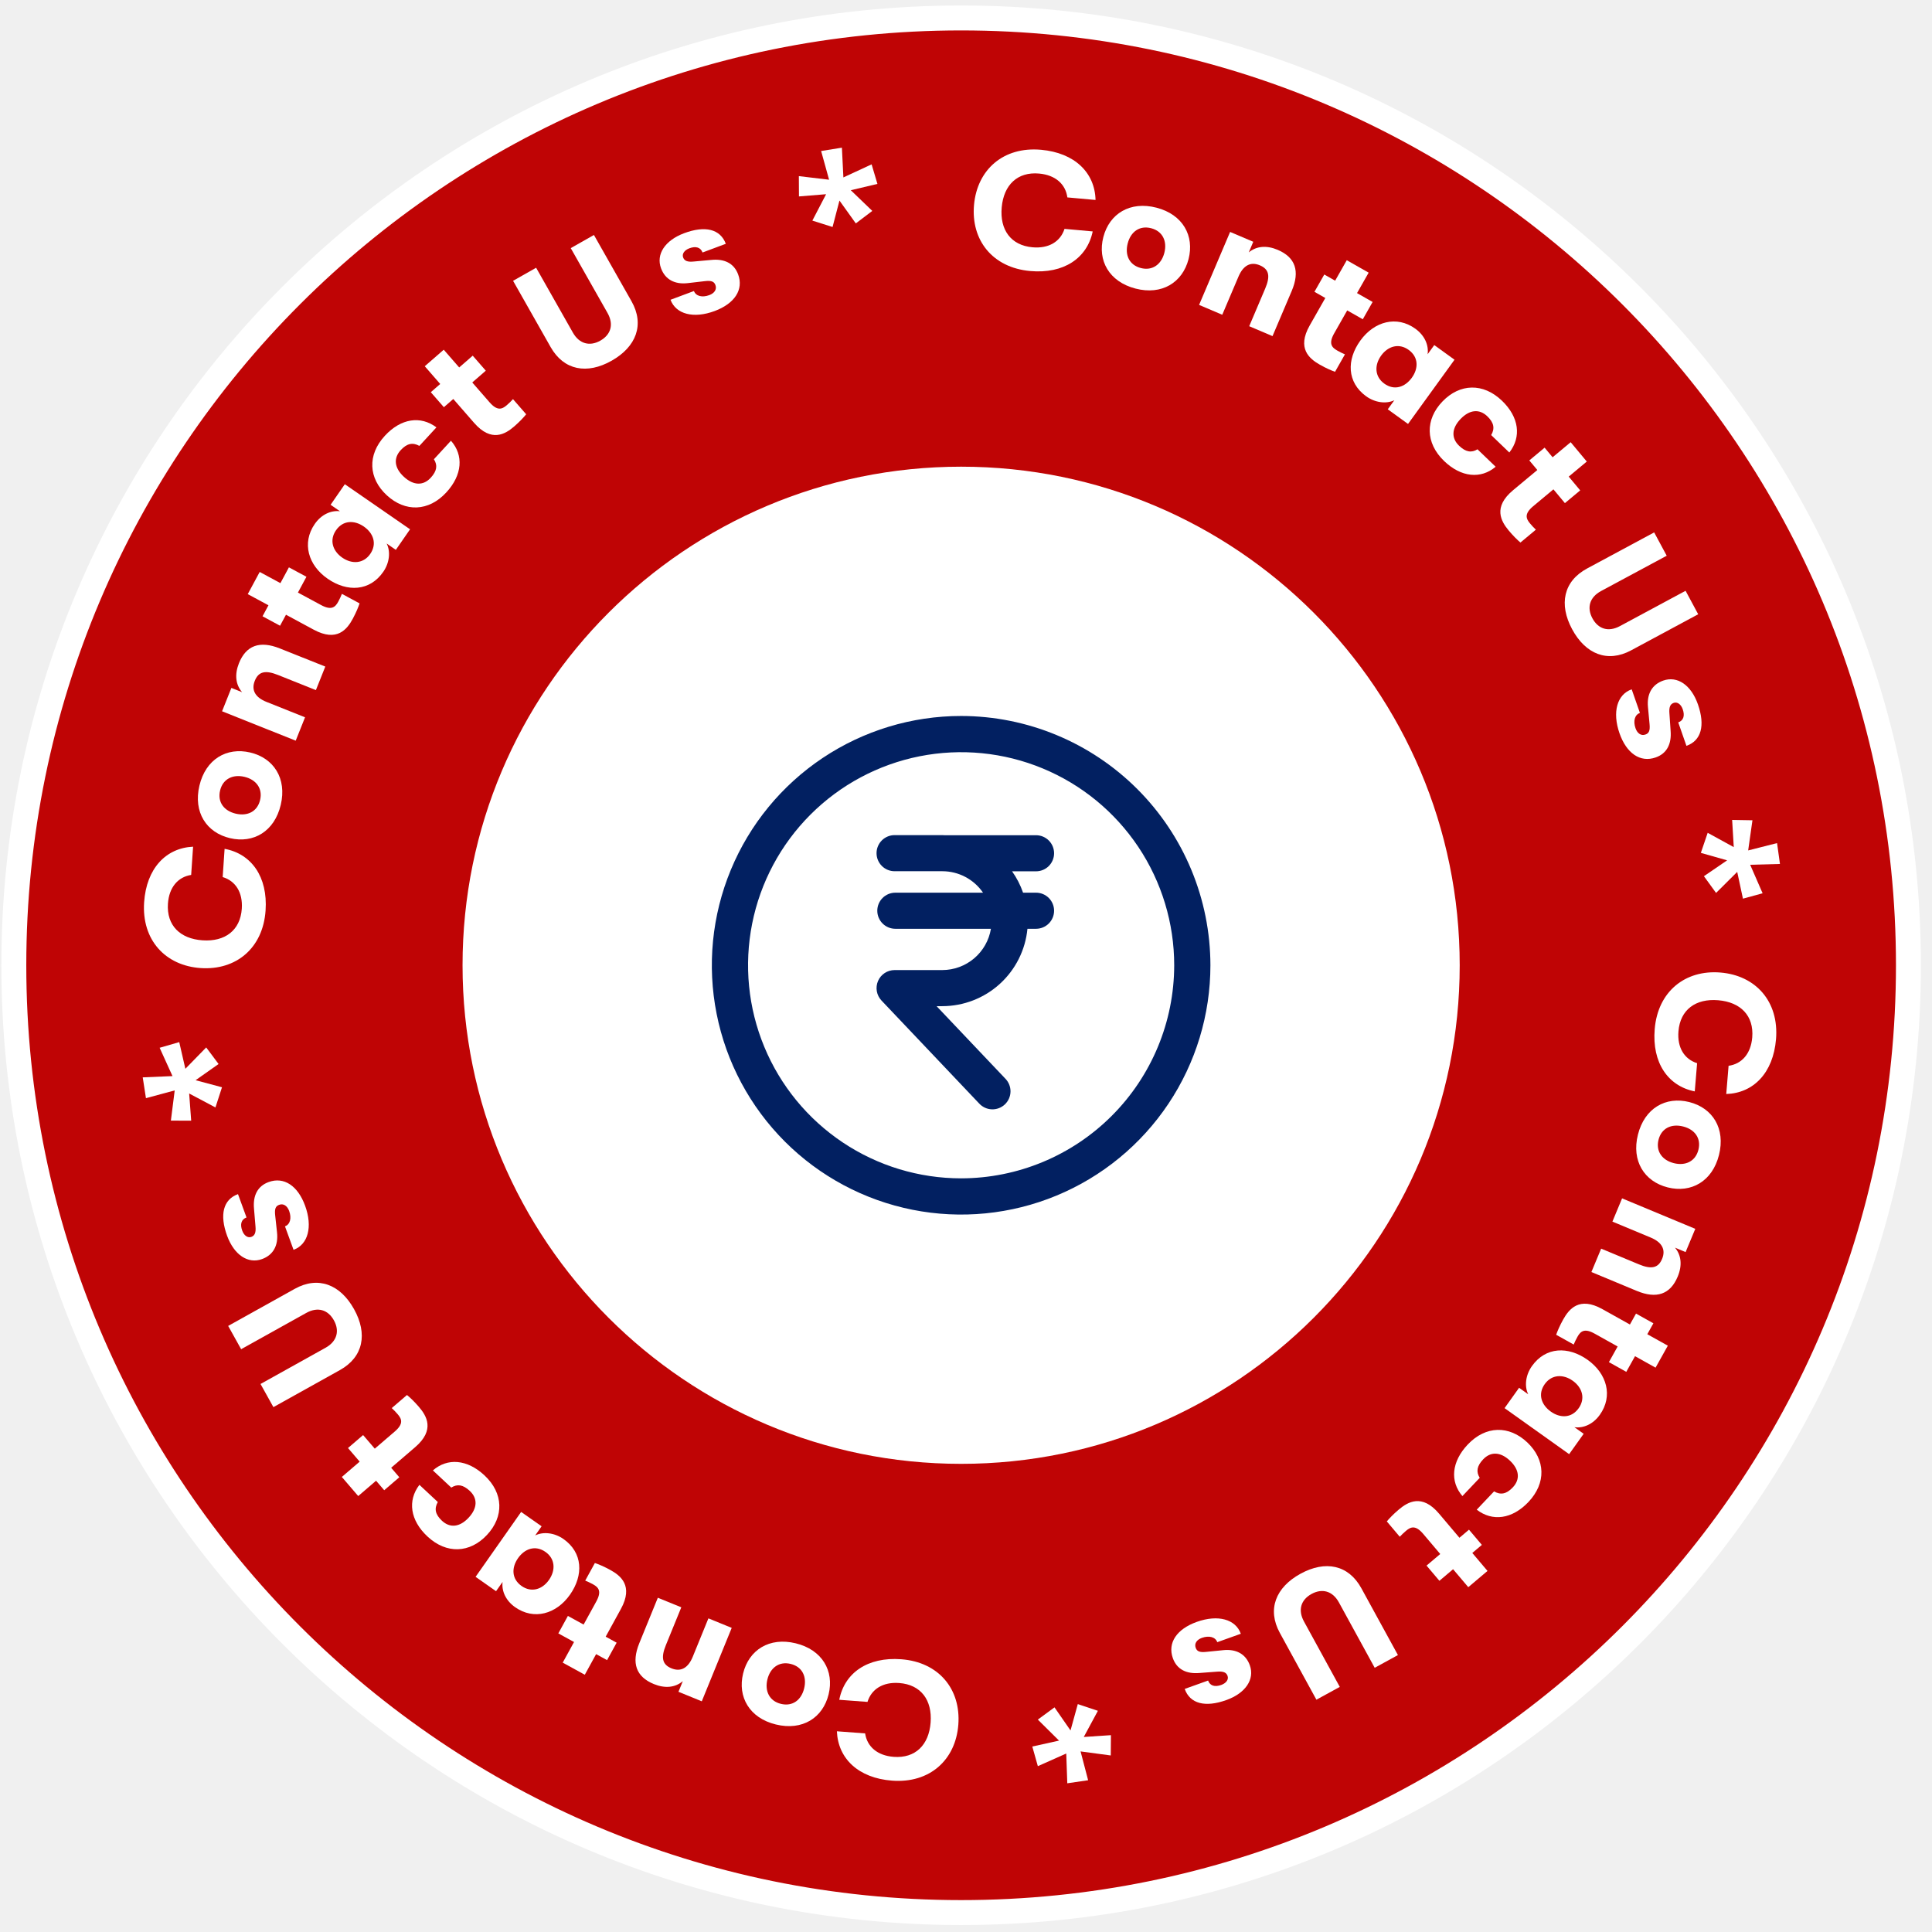
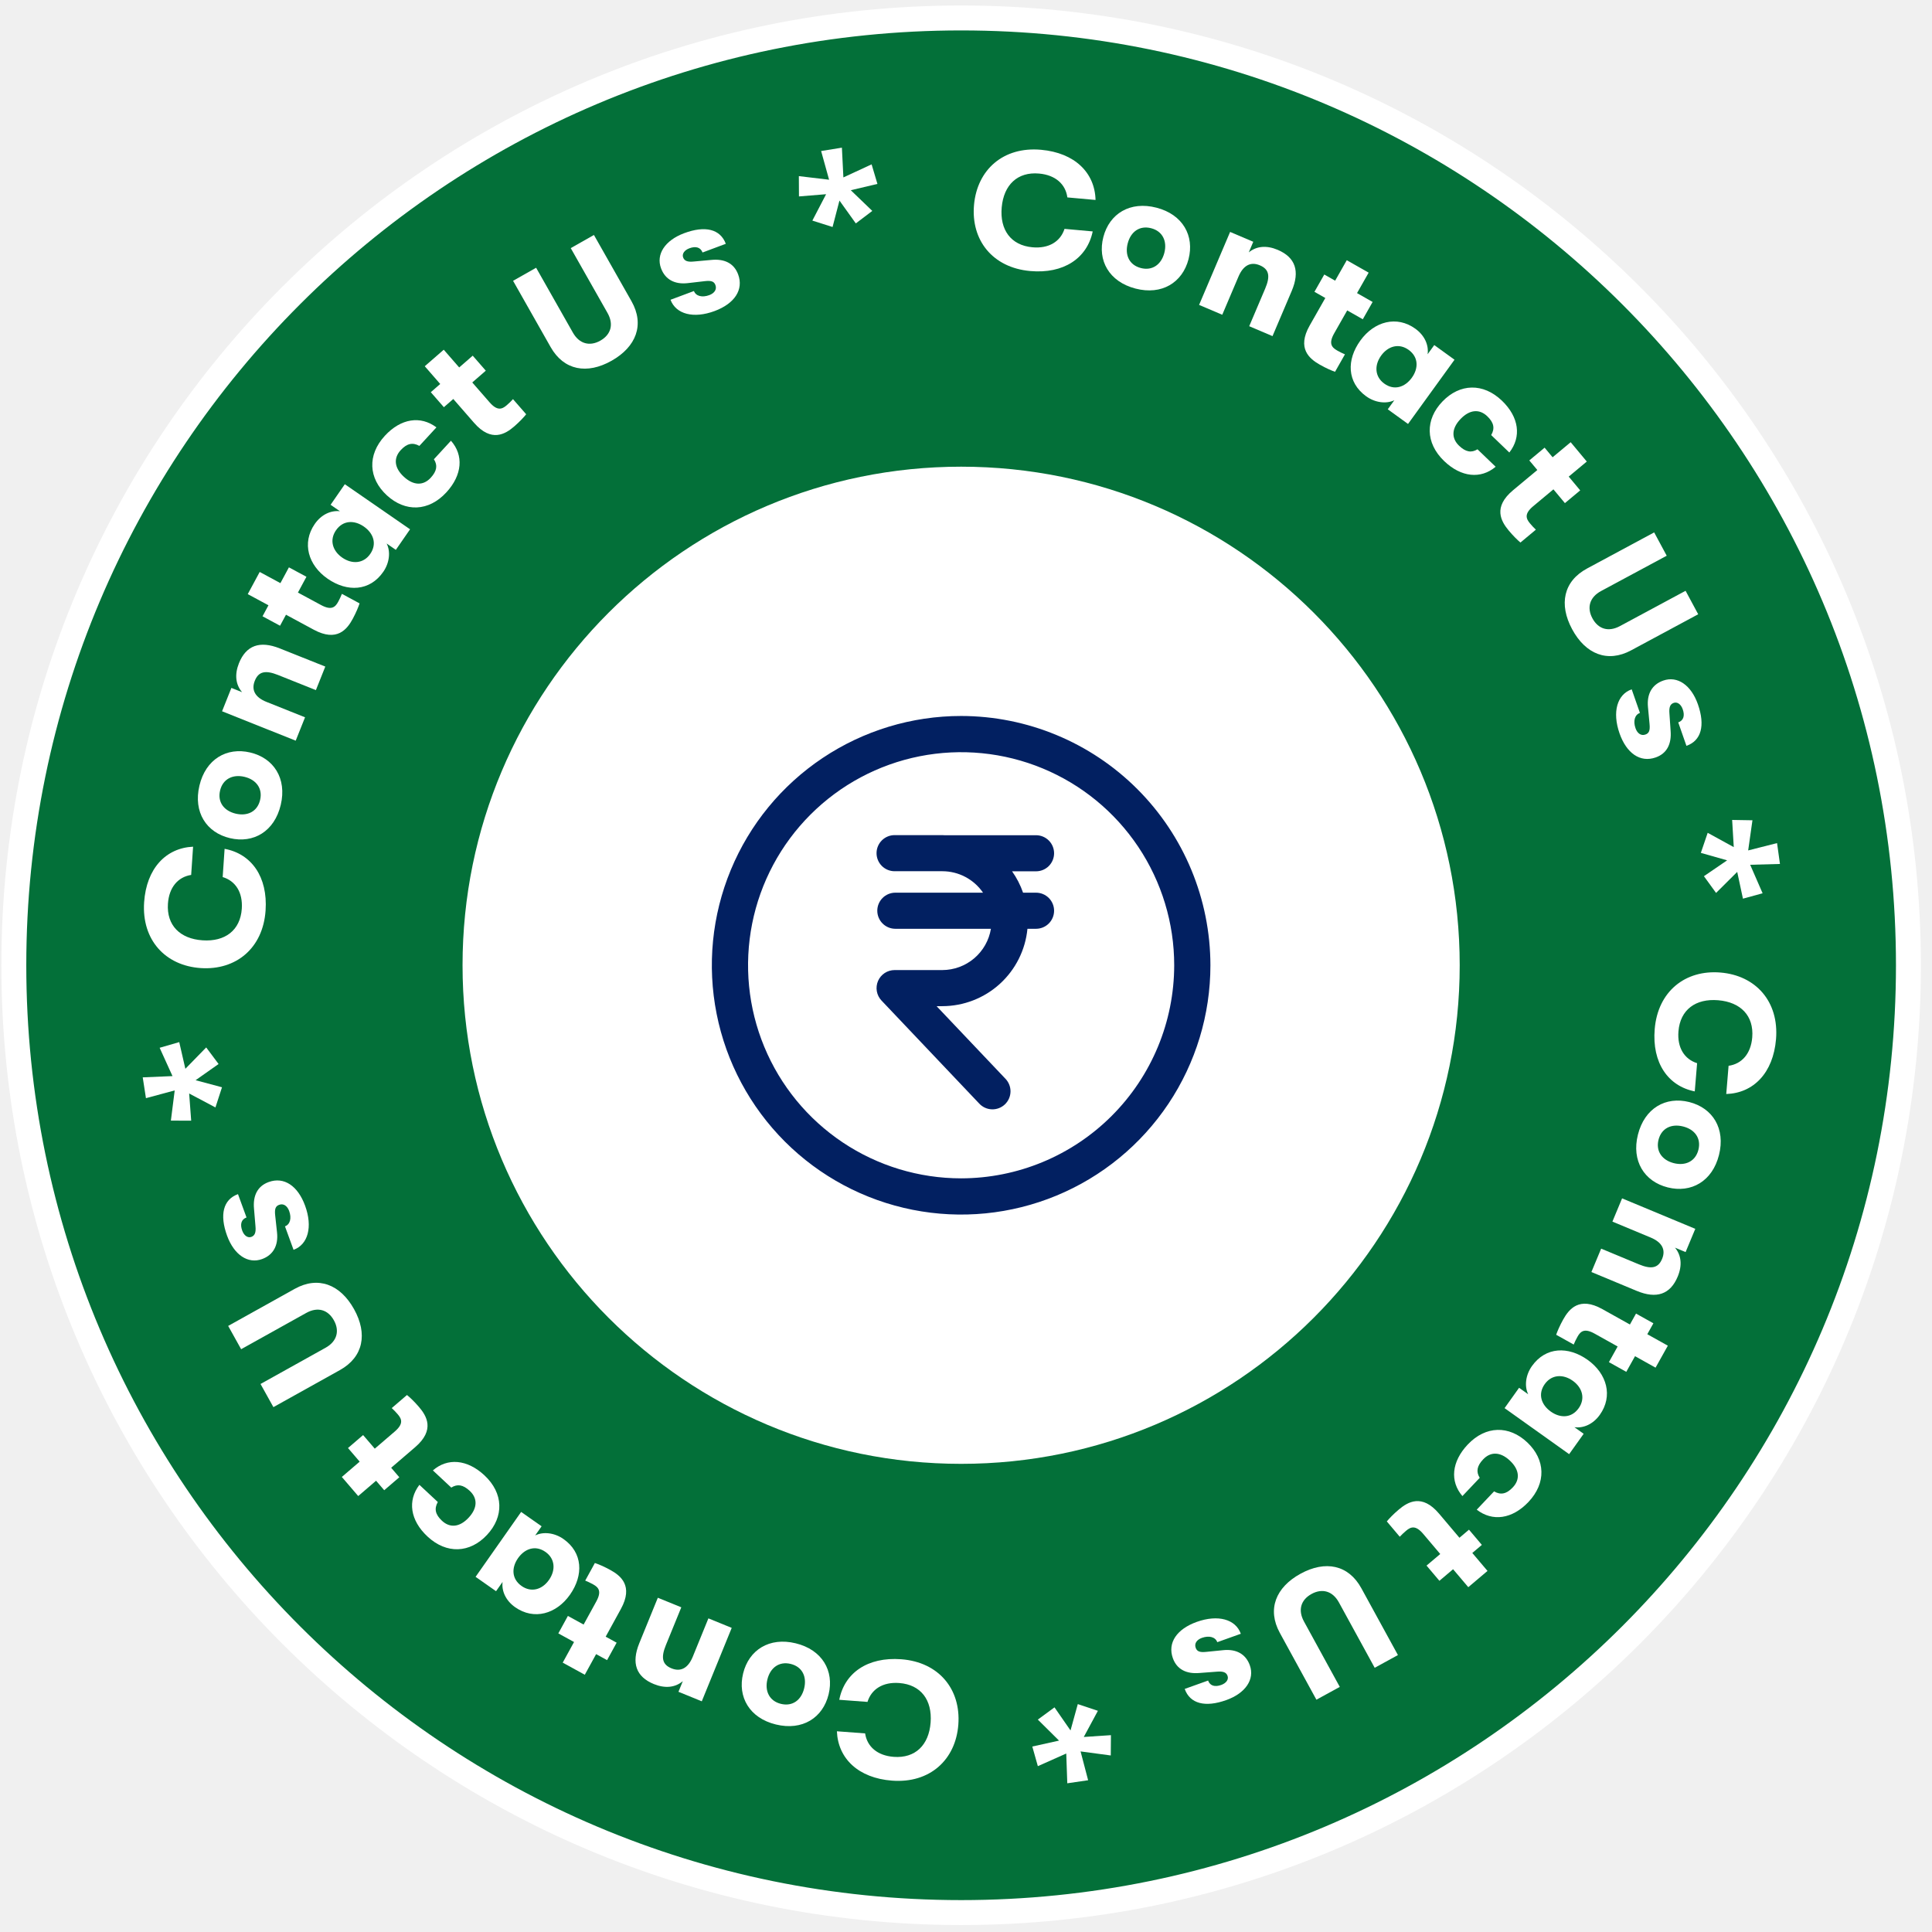
<svg xmlns="http://www.w3.org/2000/svg" width="155" height="155" viewBox="0 0 155 155" fill="none">
  <g clip-path="url(#clip0_3876_2)">
    <mask id="mask0_3876_2" style="mask-type:luminance" maskUnits="userSpaceOnUse" x="0" y="0" width="155" height="155">
      <path d="M155 0H0V155H155V0Z" fill="white" />
    </mask>
    <g mask="url(#mask0_3876_2)">
-       <path d="M77.109 153.441C119.083 153.441 153.109 119.415 153.109 77.441C153.109 35.468 119.083 1.441 77.109 1.441C35.136 1.441 1.109 35.468 1.109 77.441C1.109 119.415 35.136 153.441 77.109 153.441Z" fill="#bf0405" stroke="white" stroke-width="2" />
+       <path d="M77.109 153.441C119.083 153.441 153.109 119.415 153.109 77.441C153.109 35.468 119.083 1.441 77.109 1.441C35.136 1.441 1.109 35.468 1.109 77.441C1.109 119.415 35.136 153.441 77.109 153.441Z" fill="#037039" stroke="white" stroke-width="2" />
      <path d="M82.647 21.744C79.624 21.471 77.889 19.26 78.144 16.434C78.399 13.608 80.502 11.744 83.525 12.017C86.22 12.26 87.839 13.85 87.893 16.042L85.632 15.838C85.489 14.778 84.681 14.043 83.366 13.924C81.631 13.767 80.528 14.834 80.365 16.635C80.203 18.436 81.097 19.683 82.832 19.839C84.147 19.958 85.074 19.379 85.404 18.362L87.665 18.566C87.22 20.712 85.342 21.987 82.647 21.744Z" fill="white" />
      <path d="M91.1 23.152C88.979 22.601 88.031 20.896 88.519 19.018C89.007 17.14 90.665 16.112 92.786 16.663C94.893 17.21 95.841 18.916 95.353 20.794C94.865 22.671 93.207 23.7 91.1 23.152ZM91.528 21.504C92.448 21.743 93.169 21.222 93.412 20.289C93.654 19.357 93.277 18.55 92.358 18.311C91.425 18.069 90.716 18.593 90.474 19.526C90.231 20.458 90.595 21.262 91.528 21.504Z" fill="white" />
      <path d="M98.059 25.252L96.2 24.462L98.689 18.607L100.547 19.397L100.186 20.248C100.805 19.736 101.622 19.668 102.509 20.045C103.93 20.649 104.306 21.755 103.63 23.346L102.091 26.966L100.221 26.171L101.501 23.159C101.919 22.175 101.831 21.607 101.078 21.287C100.337 20.971 99.742 21.292 99.36 22.191L98.059 25.252Z" fill="white" />
      <path d="M107.274 28.118C107.469 28.229 107.728 28.361 107.902 28.429L107.107 29.829C106.828 29.732 106.389 29.543 105.884 29.256C105.058 28.787 104.026 27.958 105.075 26.11L106.327 23.907L105.455 23.411L106.244 22.023L107.116 22.518L108.048 20.877L109.804 21.874L108.872 23.515L110.122 24.226L109.334 25.614L108.083 24.904L107.04 26.74C106.577 27.555 106.838 27.87 107.274 28.118Z" fill="white" />
      <path d="M109.601 31.791C108.062 30.677 108.018 28.869 109.141 27.319C110.255 25.78 112.058 25.292 113.555 26.376C114.303 26.918 114.636 27.696 114.534 28.421L115.068 27.684L116.693 28.86L112.963 34.013L111.338 32.837L111.864 32.11C111.215 32.422 110.318 32.31 109.601 31.791ZM111.055 30.774C111.867 31.362 112.725 31.055 113.267 30.306C113.801 29.569 113.825 28.658 113.013 28.07C112.254 27.52 111.373 27.746 110.808 28.526C110.243 29.307 110.296 30.225 111.055 30.774Z" fill="white" />
      <path d="M115.857 36.986C114.344 35.531 114.336 33.655 115.726 32.209C117.117 30.763 118.992 30.698 120.504 32.153C121.874 33.47 122.073 35.053 121.09 36.304L119.634 34.905C119.941 34.376 119.857 33.911 119.325 33.399C118.697 32.795 117.914 32.848 117.182 33.609C116.45 34.37 116.428 35.154 117.056 35.758C117.589 36.27 118.047 36.345 118.536 36.047L119.992 37.446C118.807 38.449 117.227 38.303 115.857 36.986Z" fill="white" />
      <path d="M122.741 41.983C122.884 42.156 123.08 42.37 123.219 42.495L121.982 43.526C121.755 43.337 121.411 43.006 121.039 42.56C120.431 41.83 119.756 40.691 121.389 39.33L123.336 37.708L122.693 36.938L123.92 35.915L124.562 36.686L126.012 35.477L127.305 37.029L125.855 38.237L126.776 39.342L125.549 40.365L124.628 39.259L123.006 40.611C122.286 41.211 122.42 41.598 122.741 41.983Z" fill="white" />
      <path d="M126.128 50.481C125.052 48.482 125.434 46.628 127.328 45.609L132.71 42.714L133.717 44.585L128.451 47.417C127.521 47.918 127.298 48.757 127.755 49.605C128.218 50.466 129.034 50.73 129.964 50.23L135.23 47.398L136.243 49.281L130.861 52.176C128.966 53.195 127.203 52.48 126.128 50.481Z" fill="white" />
      <path d="M129.93 58.831C129.334 57.124 129.736 55.712 130.907 55.303L131.568 57.197C131.157 57.34 131.009 57.839 131.214 58.425C131.357 58.836 131.656 59.053 132.005 58.931C132.28 58.836 132.394 58.642 132.34 58.088L132.212 56.721C132.114 55.678 132.534 54.917 133.443 54.6C134.577 54.204 135.682 54.965 136.221 56.51C136.812 58.205 136.495 59.42 135.299 59.837L134.642 57.956C135.066 57.808 135.182 57.418 135.003 56.907C134.86 56.496 134.565 56.291 134.278 56.391C134.004 56.487 133.89 56.722 133.935 57.252L134.03 58.644C134.111 59.678 133.738 60.452 132.828 60.769C131.582 61.204 130.486 60.426 129.93 58.831Z" fill="white" />
      <path d="M142.802 69.313L140.413 69.379L141.41 71.665L139.832 72.098L139.373 69.95L137.676 71.638L136.702 70.295L138.564 69.023L136.455 68.424L137.004 66.815L139.096 67.963L138.966 65.782L140.595 65.809L140.252 68.228L142.569 67.639L142.802 69.313Z" fill="white" />
      <path d="M132.753 82.566C133.003 79.541 135.201 77.79 138.029 78.024C140.857 78.258 142.736 80.347 142.486 83.373C142.262 86.069 140.684 87.7 138.493 87.77L138.68 85.507C139.739 85.357 140.469 84.543 140.578 83.228C140.721 81.492 139.647 80.396 137.845 80.247C136.043 80.097 134.802 81.001 134.659 82.737C134.55 84.053 135.135 84.975 136.155 85.298L135.967 87.56C133.818 87.131 132.529 85.263 132.753 82.566Z" fill="white" />
      <path d="M131.408 91.027C131.943 88.902 133.641 87.942 135.523 88.415C137.404 88.889 138.445 90.54 137.91 92.664C137.378 94.776 135.679 95.737 133.798 95.263C131.917 94.789 130.876 93.138 131.408 91.027ZM133.059 91.443C132.827 92.364 133.354 93.082 134.288 93.317C135.222 93.553 136.026 93.17 136.259 92.248C136.494 91.314 135.964 90.609 135.029 90.374C134.095 90.138 133.294 90.508 133.059 91.443Z" fill="white" />
      <path d="M129.36 98.006L130.136 96.142L136.009 98.587L135.232 100.452L134.38 100.096C134.895 100.712 134.97 101.529 134.599 102.418C134.006 103.844 132.902 104.228 131.306 103.563L127.675 102.051L128.457 100.175L131.478 101.433C132.465 101.844 133.033 101.752 133.347 100.996C133.657 100.253 133.332 99.66 132.43 99.285L129.36 98.006Z" fill="white" />
      <path d="M126.56 107.24C126.451 107.436 126.321 107.696 126.254 107.87L124.848 107.085C124.944 106.806 125.129 106.366 125.412 105.858C125.875 105.029 126.697 103.991 128.552 105.027L130.765 106.262L131.254 105.386L132.648 106.165L132.159 107.041L133.807 107.961L132.822 109.724L131.175 108.804L130.473 110.06L129.079 109.281L129.78 108.025L127.936 106.996C127.118 106.539 126.805 106.802 126.56 107.24Z" fill="white" />
      <path d="M122.906 109.594C124.009 108.046 125.816 107.989 127.375 109.1C128.922 110.203 129.423 112.002 128.35 113.507C127.814 114.259 127.038 114.598 126.312 114.502L127.054 115.03L125.889 116.664L120.709 112.971L121.873 111.338L122.604 111.859C122.288 111.212 122.393 110.314 122.906 109.594ZM123.934 111.04C123.351 111.856 123.665 112.712 124.418 113.249C125.159 113.777 126.071 113.795 126.653 112.978C127.197 112.215 126.964 111.336 126.18 110.777C125.395 110.217 124.478 110.277 123.934 111.04Z" fill="white" />
      <path d="M117.756 115.889C119.199 114.366 121.075 114.344 122.532 115.723C123.988 117.103 124.066 118.978 122.623 120.501C121.315 121.88 119.734 122.091 118.475 121.117L119.864 119.651C120.395 119.954 120.86 119.867 121.368 119.33C121.967 118.698 121.909 117.915 121.143 117.189C120.376 116.463 119.591 116.447 118.992 117.079C118.484 117.615 118.412 118.075 118.715 118.562L117.326 120.027C116.314 118.85 116.449 117.269 117.756 115.889Z" fill="white" />
      <path d="M112.809 122.808C112.638 122.953 112.424 123.15 112.3 123.29L111.261 122.06C111.448 121.832 111.777 121.485 112.22 121.11C112.946 120.497 114.08 119.814 115.452 121.436L117.088 123.371L117.854 122.723L118.886 123.943L118.12 124.591L119.339 126.032L117.797 127.336L116.578 125.895L115.48 126.824L114.448 125.604L115.547 124.675L114.183 123.063C113.578 122.348 113.192 122.484 112.809 122.808Z" fill="white" />
      <path d="M104.338 126.257C106.329 125.167 108.186 125.535 109.219 127.422L112.153 132.782L110.289 133.803L107.418 128.558C106.911 127.632 106.07 127.416 105.225 127.878C104.369 128.347 104.11 129.166 104.617 130.092L107.488 135.336L105.612 136.363L102.678 131.003C101.645 129.116 102.347 127.348 104.338 126.257Z" fill="white" />
      <path d="M96.013 130.121C97.715 129.513 99.13 129.904 99.548 131.073L97.659 131.748C97.512 131.337 97.012 131.194 96.428 131.402C96.018 131.549 95.803 131.85 95.927 132.198C96.025 132.471 96.22 132.584 96.774 132.526L98.14 132.389C99.181 132.283 99.946 132.697 100.271 133.604C100.675 134.735 99.921 135.845 98.38 136.395C96.69 136.999 95.472 136.691 95.046 135.498L96.923 134.827C97.074 135.25 97.465 135.363 97.974 135.181C98.384 135.034 98.587 134.738 98.484 134.452C98.387 134.178 98.151 134.067 97.621 134.115L96.23 134.22C95.196 134.309 94.42 133.942 94.096 133.034C93.652 131.791 94.422 130.69 96.013 130.121Z" fill="white" />
      <path d="M85.626 143.069L85.543 140.681L83.264 141.695L82.819 140.12L84.964 139.645L83.263 137.96L84.6 136.977L85.885 138.83L86.469 136.716L88.082 137.254L86.949 139.354L89.128 139.208L89.114 140.837L86.692 140.512L87.298 142.824L85.626 143.069Z" fill="white" />
      <path d="M72.304 133.118C75.331 133.347 77.098 135.531 76.885 138.361C76.671 141.191 74.596 143.085 71.569 142.857C68.871 142.654 67.229 141.087 67.143 138.897L69.406 139.067C69.565 140.125 70.384 140.849 71.7 140.948C73.437 141.079 74.525 139.996 74.661 138.193C74.797 136.39 73.884 135.157 72.147 135.025C70.831 134.926 69.912 135.519 69.597 136.54L67.333 136.37C67.747 134.217 69.606 132.915 72.304 133.118Z" fill="white" />
      <path d="M63.836 131.838C65.964 132.357 66.937 134.048 66.478 135.933C66.018 137.817 64.375 138.87 62.247 138.351C60.131 137.835 59.158 136.144 59.618 134.259C60.077 132.374 61.72 131.321 63.836 131.838ZM63.432 133.492C62.509 133.266 61.795 133.799 61.567 134.735C61.338 135.671 61.727 136.472 62.65 136.697C63.586 136.925 64.287 136.39 64.516 135.454C64.744 134.518 64.368 133.72 63.432 133.492Z" fill="white" />
      <path d="M56.834 129.838L58.704 130.601L56.302 136.492L54.432 135.729L54.781 134.874C54.169 135.394 53.353 135.474 52.461 135.11C51.031 134.527 50.639 133.427 51.291 131.826L52.776 128.184L54.659 128.951L53.423 131.982C53.019 132.972 53.116 133.539 53.873 133.848C54.619 134.152 55.209 133.823 55.578 132.918L56.834 129.838Z" fill="white" />
      <path d="M47.584 127.11C47.387 127.002 47.126 126.874 46.951 126.808L47.726 125.396C48.006 125.49 48.448 125.672 48.957 125.951C49.79 126.408 50.834 127.222 49.812 129.085L48.593 131.307L49.472 131.789L48.704 133.189L47.825 132.707L46.917 134.361L45.146 133.39L46.054 131.735L44.793 131.043L45.561 129.643L46.822 130.335L47.838 128.484C48.289 127.662 48.023 127.351 47.584 127.11Z" fill="white" />
      <path d="M45.203 123.471C46.759 124.562 46.829 126.369 45.73 127.936C44.638 129.491 42.843 130.005 41.33 128.944C40.574 128.413 40.23 127.639 40.321 126.913L39.797 127.658L38.155 126.506L41.81 121.299L43.452 122.451L42.936 123.186C43.581 122.864 44.479 122.963 45.203 123.471ZM43.765 124.509C42.944 123.933 42.09 124.253 41.56 125.009C41.037 125.755 41.026 126.666 41.847 127.242C42.614 127.781 43.491 127.542 44.044 126.753C44.598 125.964 44.532 125.047 43.765 124.509Z" fill="white" />
      <path d="M38.87 118.367C40.404 119.8 40.441 121.675 39.071 123.142C37.702 124.608 35.828 124.7 34.294 123.268C32.905 121.971 32.683 120.391 33.648 119.125L35.124 120.503C34.825 121.037 34.916 121.5 35.456 122.005C36.092 122.599 36.875 122.535 37.595 121.763C38.316 120.992 38.327 120.207 37.69 119.612C37.15 119.108 36.69 119.04 36.205 119.346L34.73 117.968C35.899 116.947 37.481 117.07 38.87 118.367Z" fill="white" />
      <path d="M31.915 113.472C31.769 113.302 31.57 113.09 31.429 112.967L32.651 111.918C32.88 112.104 33.23 112.43 33.608 112.871C34.227 113.592 34.918 114.721 33.306 116.105L31.383 117.755L32.036 118.517L30.825 119.557L30.171 118.796L28.739 120.025L27.424 118.493L28.856 117.264L27.919 116.172L29.131 115.132L30.068 116.223L31.67 114.848C32.381 114.237 32.242 113.852 31.915 113.472Z" fill="white" />
      <path d="M28.402 105.027C29.507 107.01 29.152 108.87 27.273 109.917L21.935 112.891L20.901 111.034L26.124 108.125C27.046 107.611 27.256 106.768 26.788 105.927C26.312 105.073 25.492 104.821 24.569 105.334L19.346 108.244L18.306 106.376L23.644 103.402C25.523 102.355 27.297 103.044 28.402 105.027Z" fill="white" />
      <path d="M24.477 96.729C25.098 98.427 24.717 99.845 23.551 100.271L22.863 98.387C23.272 98.238 23.412 97.737 23.199 97.154C23.049 96.745 22.747 96.532 22.399 96.659C22.127 96.759 22.015 96.954 22.077 97.508L22.225 98.873C22.339 99.914 21.931 100.681 21.026 101.012C19.898 101.424 18.782 100.68 18.22 99.143C17.604 97.457 17.903 96.237 19.093 95.802L19.777 97.674C19.356 97.828 19.246 98.22 19.432 98.728C19.581 99.137 19.88 99.337 20.165 99.233C20.437 99.133 20.547 98.896 20.495 98.368L20.379 96.976C20.283 95.944 20.645 95.165 21.55 94.834C22.789 94.381 23.897 95.142 24.477 96.729Z" fill="white" />
      <path d="M11.451 86.434L13.839 86.333L12.808 84.061L14.38 83.606L14.871 85.747L16.543 84.033L17.536 85.363L15.693 86.662L17.81 87.23L17.285 88.847L15.176 87.729L15.338 89.908L13.709 89.905L14.016 87.481L11.709 88.104L11.451 86.434Z" fill="white" />
      <path d="M21.307 73.046C21.101 76.075 18.929 77.858 16.098 77.666C13.267 77.473 11.357 75.412 11.563 72.383C11.747 69.684 13.301 68.03 15.491 67.928L15.337 70.193C14.28 70.359 13.563 71.183 13.473 72.5C13.355 74.238 14.446 75.318 16.25 75.44C18.054 75.563 19.28 74.641 19.399 72.903C19.488 71.586 18.889 70.672 17.865 70.365L18.019 68.1C20.175 68.498 21.491 70.347 21.307 73.046Z" fill="white" />
      <path d="M22.525 64.57C22.021 66.703 20.338 67.689 18.45 67.243C16.561 66.797 15.496 65.163 15.999 63.031C16.5 60.911 18.183 59.925 20.072 60.371C21.96 60.816 23.025 62.451 22.525 64.57ZM20.868 64.179C21.086 63.255 20.549 62.545 19.611 62.323C18.673 62.102 17.875 62.497 17.657 63.422C17.435 64.359 17.976 65.056 18.913 65.278C19.851 65.499 20.646 65.117 20.868 64.179Z" fill="white" />
      <path d="M24.473 57.548L23.724 59.423L17.816 57.064L18.565 55.189L19.423 55.532C18.898 54.924 18.812 54.108 19.169 53.213C19.742 51.779 20.839 51.379 22.445 52.02L26.098 53.478L25.344 55.366L22.304 54.152C21.311 53.756 20.745 53.857 20.442 54.617C20.143 55.364 20.477 55.952 21.384 56.314L24.473 57.548Z" fill="white" />
      <path d="M27.133 48.278C27.24 48.081 27.366 47.819 27.43 47.644L28.848 48.408C28.756 48.688 28.577 49.132 28.302 49.643C27.851 50.479 27.045 51.529 25.174 50.521L22.944 49.318L22.468 50.201L21.062 49.443L21.538 48.56L19.877 47.665L20.835 45.887L22.497 46.783L23.179 45.517L24.585 46.274L23.902 47.541L25.761 48.543C26.586 48.987 26.895 48.719 27.133 48.278Z" fill="white" />
      <path d="M30.751 45.873C29.671 47.437 27.864 47.52 26.29 46.433C24.726 45.352 24.199 43.561 25.25 42.041C25.775 41.28 26.546 40.931 27.273 41.016L26.523 40.498L27.664 38.848L32.898 42.464L31.757 44.114L31.019 43.604C31.345 44.246 31.253 45.145 30.751 45.873ZM29.702 44.443C30.272 43.617 29.946 42.766 29.186 42.241C28.436 41.723 27.525 41.719 26.954 42.545C26.422 43.316 26.667 44.191 27.46 44.739C28.253 45.286 29.169 45.214 29.702 44.443Z" fill="white" />
      <path d="M35.809 39.503C34.388 41.047 32.513 41.097 31.036 39.739C29.56 38.38 29.454 36.507 30.875 34.963C32.162 33.565 33.74 33.331 35.013 34.287L33.646 35.773C33.11 35.477 32.647 35.571 32.147 36.115C31.557 36.756 31.627 37.538 32.404 38.253C33.181 38.968 33.966 38.972 34.555 38.331C35.056 37.788 35.121 37.327 34.811 36.845L36.179 35.359C37.208 36.521 37.096 38.105 35.809 39.503Z" fill="white" />
      <path d="M40.654 32.511C40.824 32.364 41.034 32.163 41.156 32.022L42.214 33.236C42.029 33.466 41.706 33.818 41.268 34.2C40.551 34.824 39.428 35.523 38.032 33.921L36.367 32.01L35.611 32.669L34.562 31.465L35.318 30.806L34.078 29.383L35.601 28.057L36.84 29.48L37.925 28.535L38.974 29.739L37.889 30.684L39.277 32.276C39.892 32.982 40.276 32.84 40.654 32.511Z" fill="white" />
      <path d="M49.074 28.938C47.099 30.057 45.237 29.716 44.176 27.845L41.163 22.529L43.012 21.481L45.96 26.682C46.48 27.601 47.325 27.805 48.163 27.33C49.012 26.848 49.259 26.026 48.739 25.107L45.79 19.906L47.65 18.852L50.664 24.168C51.724 26.039 51.049 27.818 49.074 28.938Z" fill="white" />
      <path d="M57.343 24.95C55.65 25.583 54.229 25.212 53.794 24.05L55.673 23.348C55.826 23.756 56.328 23.892 56.909 23.675C57.317 23.522 57.527 23.218 57.398 22.872C57.296 22.6 57.1 22.49 56.547 22.556L55.183 22.714C54.143 22.835 53.372 22.433 53.035 21.53C52.614 20.405 53.35 19.285 54.883 18.711C56.565 18.082 57.786 18.372 58.23 19.559L56.363 20.257C56.206 19.837 55.814 19.73 55.307 19.92C54.899 20.072 54.701 20.372 54.807 20.656C54.909 20.928 55.147 21.036 55.675 20.98L57.066 20.854C58.098 20.75 58.879 21.106 59.217 22.009C59.679 23.245 58.926 24.358 57.343 24.95Z" fill="white" />
      <path d="M67.544 11.847L67.663 14.234L69.927 13.186L70.394 14.755L68.257 15.261L69.982 16.921L68.66 17.923L67.348 16.09L66.795 18.211L65.174 17.698L66.276 15.581L64.099 15.759L64.09 14.13L66.516 14.419L65.877 12.116L67.544 11.847Z" fill="white" />
      <path d="M77.109 117.441C99.201 117.441 117.109 99.533 117.109 77.441C117.109 55.35 99.201 37.441 77.109 37.441C55.018 37.441 37.109 55.35 37.109 77.441C37.109 99.533 55.018 117.441 77.109 117.441Z" fill="white" />
      <path d="M77.109 57.441C73.154 57.441 69.287 58.614 65.998 60.812C62.709 63.01 60.145 66.133 58.632 69.788C57.118 73.442 56.722 77.464 57.494 81.343C58.265 85.223 60.17 88.787 62.967 91.584C65.764 94.381 69.328 96.285 73.208 97.057C77.087 97.829 81.109 97.433 84.763 95.919C88.418 94.405 91.541 91.842 93.739 88.553C95.936 85.264 97.109 81.397 97.109 77.441C97.103 72.139 94.994 67.055 91.245 63.306C87.496 59.556 82.412 57.447 77.109 57.441ZM77.109 94.536C73.728 94.536 70.423 93.533 67.612 91.655C64.801 89.776 62.61 87.107 61.316 83.983C60.022 80.86 59.684 77.422 60.343 74.106C61.003 70.79 62.631 67.745 65.022 65.354C67.412 62.963 70.458 61.335 73.774 60.675C77.09 60.016 80.528 60.354 83.651 61.648C86.775 62.942 89.445 65.133 91.323 67.944C93.201 70.755 94.204 74.061 94.204 77.441C94.199 81.974 92.396 86.319 89.191 89.523C85.987 92.728 81.641 94.531 77.109 94.536Z" fill="#022061" />
      <path d="M83.119 71.618H82.078C81.867 71.008 81.57 70.43 81.196 69.903H83.119C83.503 69.903 83.871 69.751 84.143 69.48C84.414 69.208 84.567 68.84 84.567 68.456C84.567 68.072 84.414 67.703 84.143 67.432C83.871 67.16 83.503 67.008 83.119 67.008H75.759C75.706 67.008 75.654 67 75.6 67H71.771C71.387 67 71.019 67.153 70.747 67.424C70.476 67.696 70.323 68.064 70.323 68.448C70.323 68.832 70.476 69.2 70.747 69.472C71.019 69.743 71.387 69.896 71.771 69.896H75.6C76.244 69.896 76.877 70.053 77.446 70.353C78.015 70.653 78.502 71.087 78.866 71.618H71.831C71.447 71.618 71.079 71.77 70.807 72.042C70.536 72.314 70.383 72.682 70.383 73.066C70.383 73.45 70.536 73.818 70.807 74.09C71.079 74.361 71.447 74.514 71.831 74.514H79.5C79.347 75.438 78.871 76.278 78.157 76.884C77.443 77.49 76.537 77.824 75.6 77.826H71.771C71.488 77.827 71.211 77.91 70.975 78.065C70.739 78.221 70.553 78.443 70.441 78.703C70.33 78.963 70.297 79.25 70.346 79.529C70.396 79.807 70.526 80.065 70.721 80.271L78.549 88.524C78.679 88.667 78.836 88.782 79.01 88.864C79.185 88.946 79.375 88.992 79.568 88.999C79.76 89.006 79.953 88.975 80.133 88.907C80.314 88.839 80.479 88.735 80.619 88.603C80.759 88.47 80.871 88.31 80.949 88.134C81.026 87.957 81.068 87.766 81.071 87.573C81.073 87.38 81.038 87.189 80.965 87.01C80.893 86.831 80.786 86.668 80.65 86.531L75.14 80.722H75.6C77.306 80.72 78.951 80.083 80.213 78.936C81.475 77.788 82.266 76.212 82.43 74.514H83.119C83.503 74.514 83.871 74.361 84.143 74.09C84.414 73.818 84.567 73.45 84.567 73.066C84.567 72.682 84.414 72.314 84.143 72.042C83.871 71.77 83.503 71.618 83.119 71.618Z" fill="#022061" />
    </g>
  </g>
  <defs>
    <clipPath id="clip0_3876_2">
      <rect width="155" height="155" fill="white" />
    </clipPath>
  </defs>
</svg>
